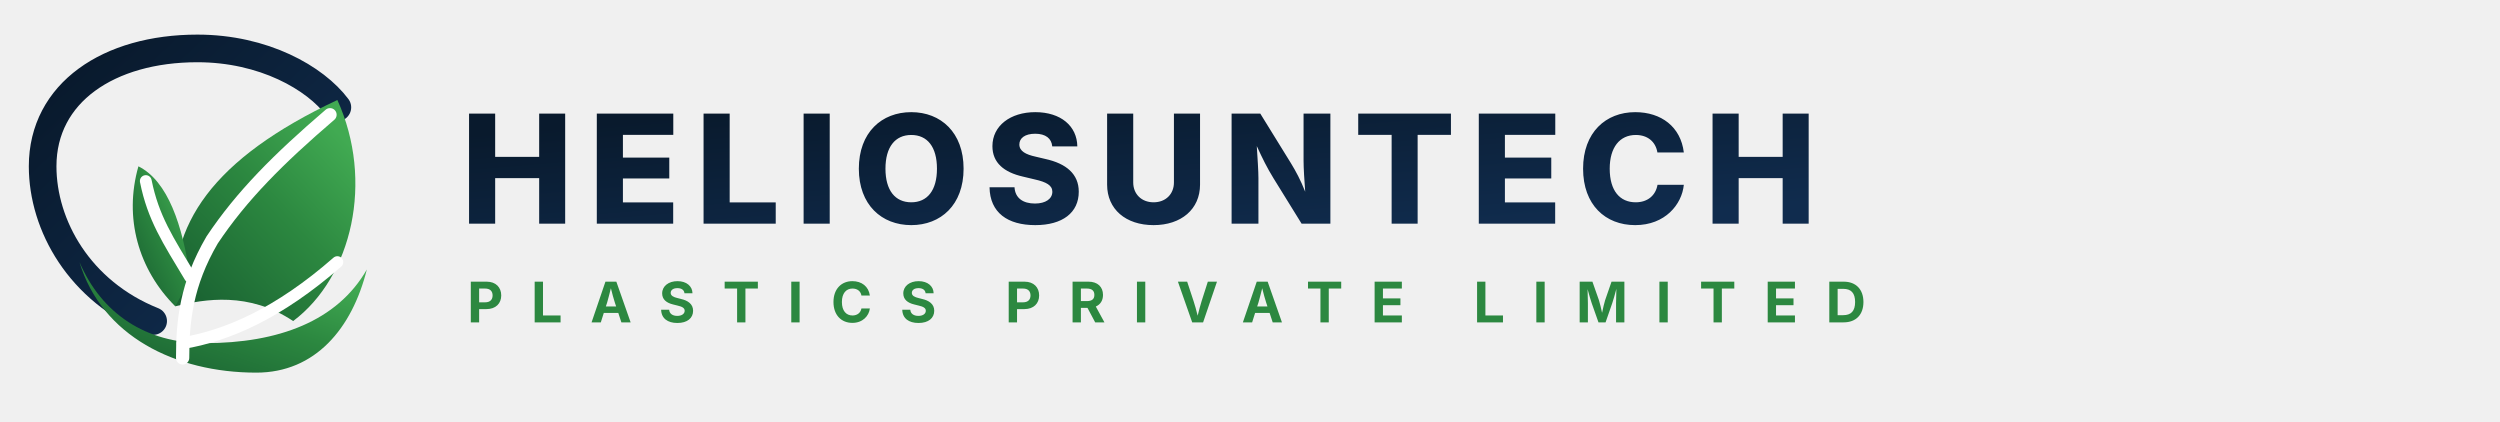
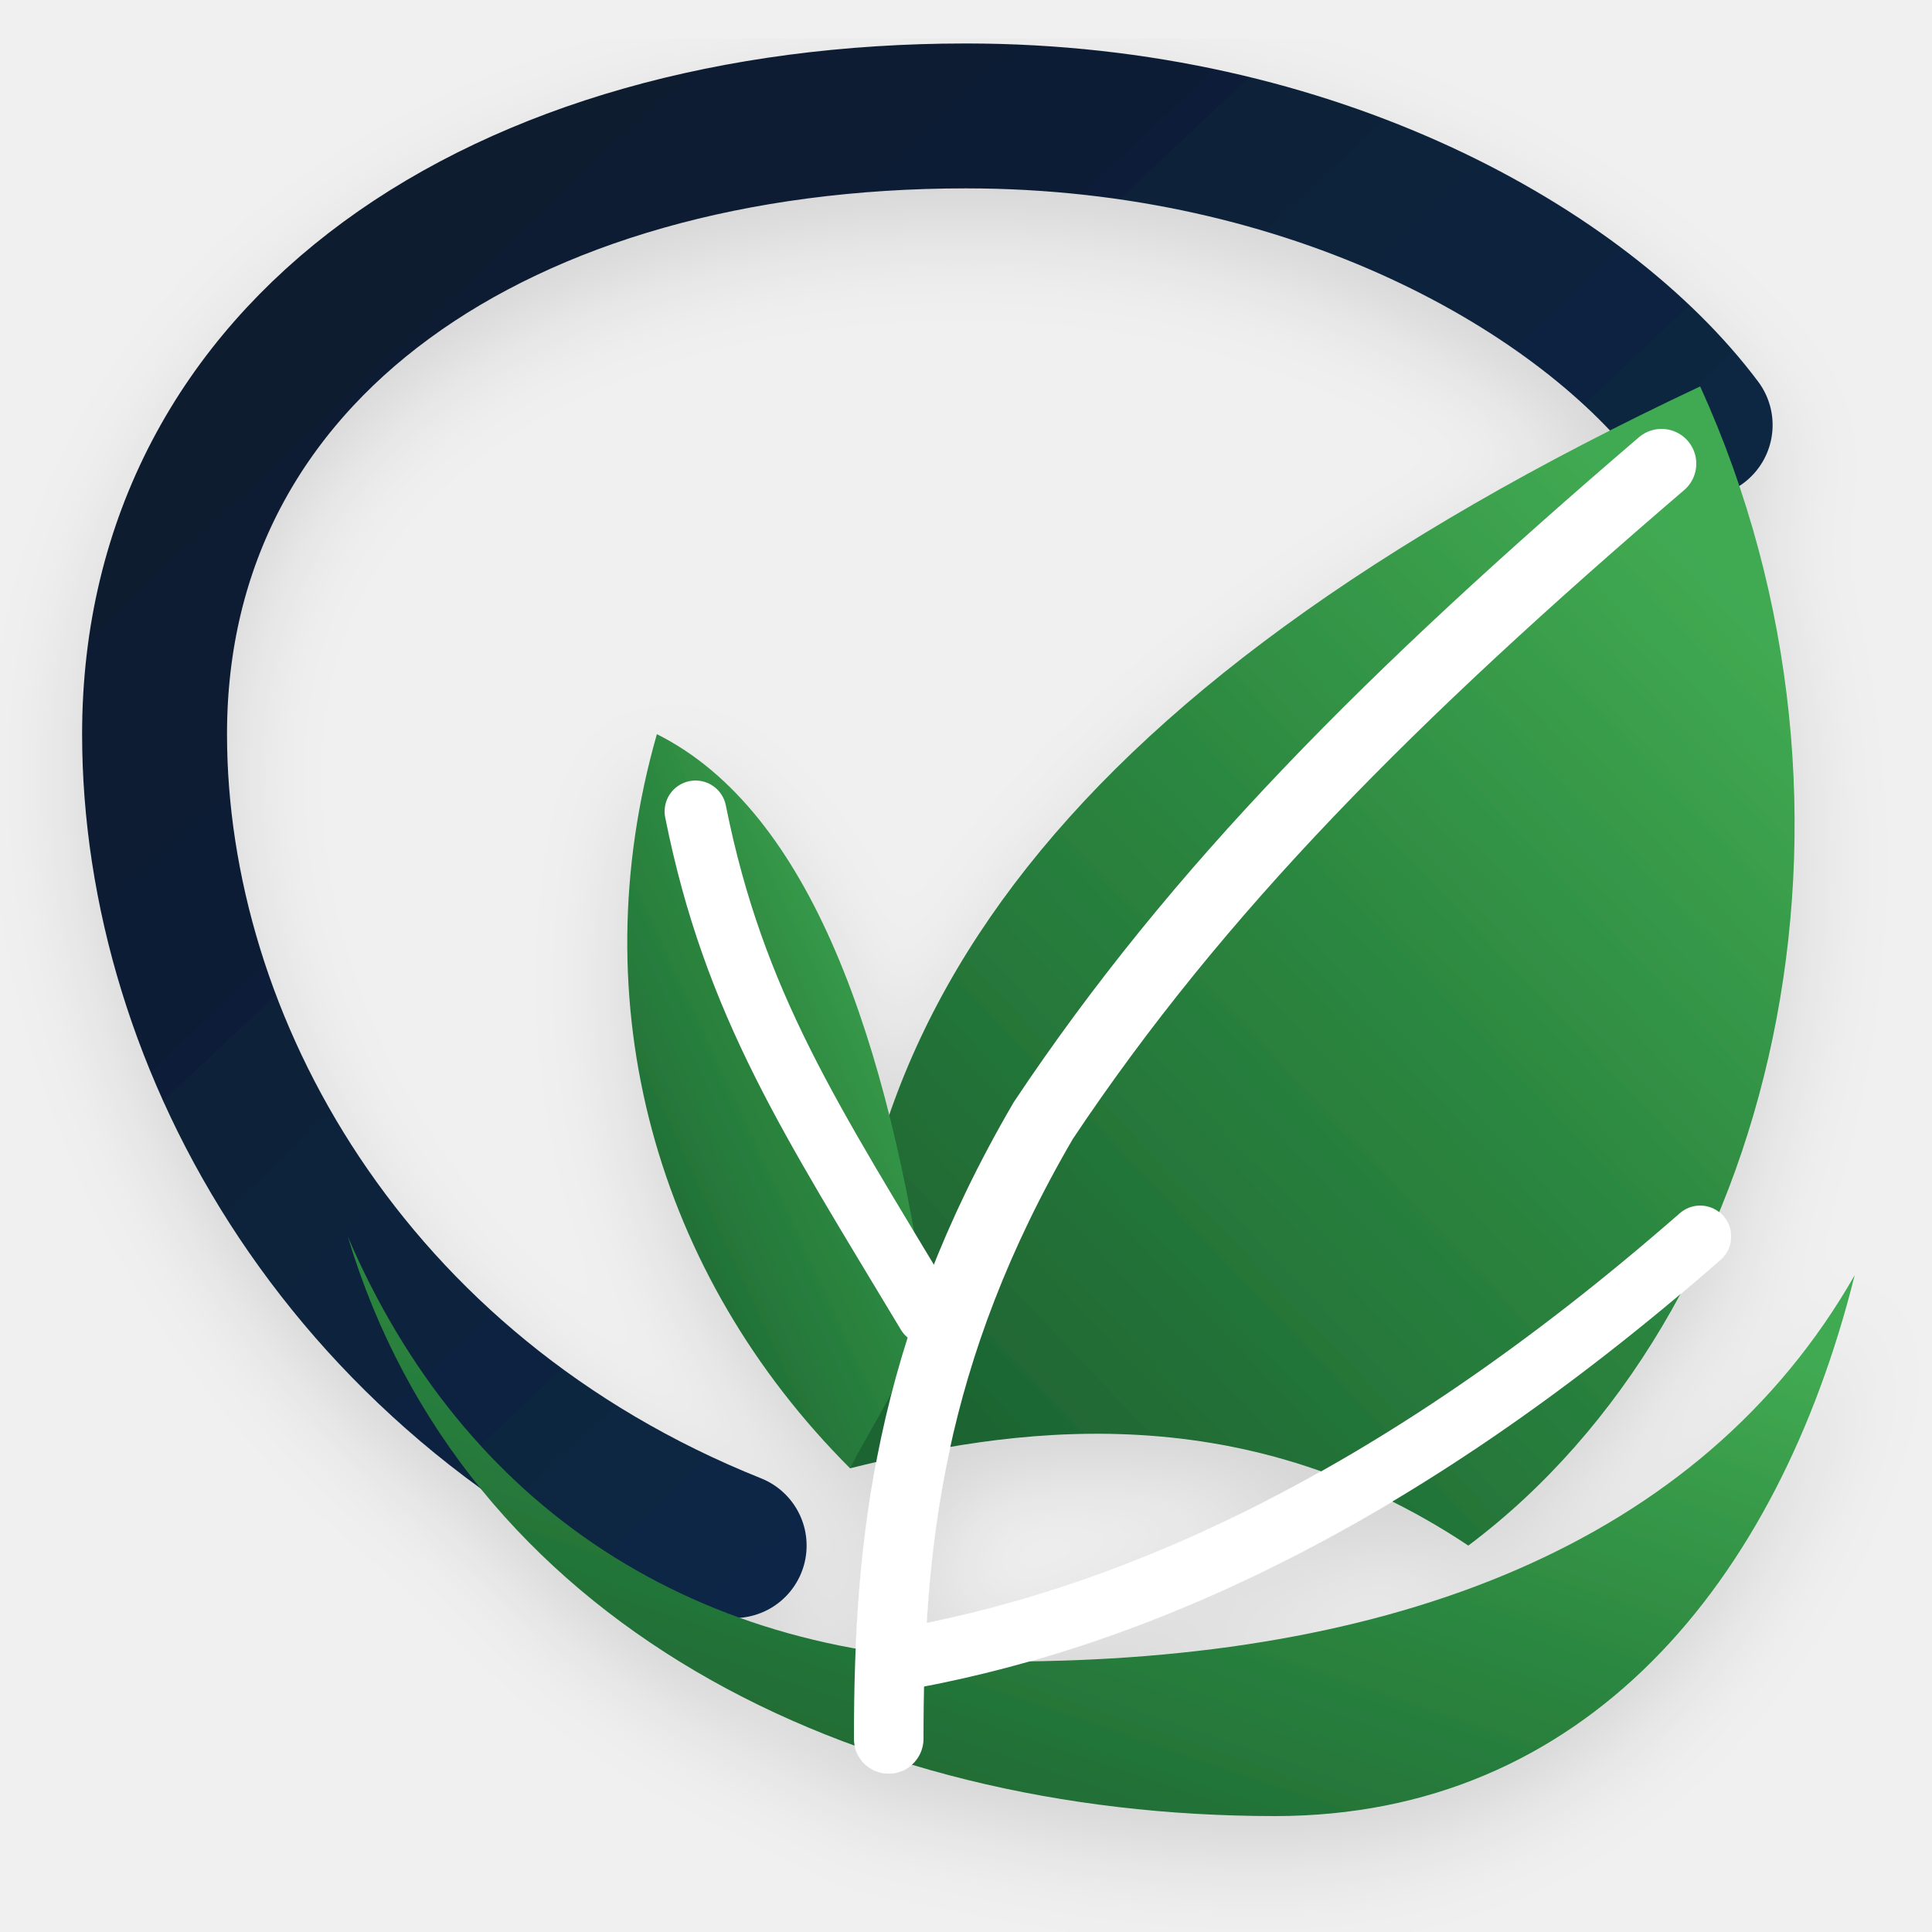
- <svg xmlns="http://www.w3.org/2000/svg" viewBox="0 0 380 64" fill="none">
+ <svg xmlns="http://www.w3.org/2000/svg" viewBox="0 0 100 100" fill="none">
  <defs>
-     <linearGradient id="logoLeafGrad" x1="15%" y1="90%" x2="85%" y2="10%">
-       <stop offset="0%" stop-color="#1B6533" />
+     <linearGradient id="leafGrad" x1="15%" y1="90%" x2="85%" y2="10%">
+       <stop offset="0%" stop-color="#1E6533" />
      <stop offset="55%" stop-color="#2C8840" />
      <stop offset="100%" stop-color="#41AA52" />
    </linearGradient>
-     <linearGradient id="logoNavyGrad" x1="10%" y1="10%" x2="90%" y2="90%">
+     <linearGradient id="navyGrad" x1="10%" y1="10%" x2="90%" y2="90%">
      <stop offset="0%" stop-color="#091A2D" />
      <stop offset="100%" stop-color="#102C4E" />
    </linearGradient>
+     <filter id="logoShadow" x="-10%" y="-10%" width="120%" height="120%">
+       <feDropShadow dx="0" dy="2" stdDeviation="2.5" flood-color="#0A221A" flood-opacity="0.12" />
+     </filter>
  </defs>
-   <g transform="translate(2, 4) scale(0.56)">
-     <path d="M 38 80 C 18 72 8 54 8 38 C 8 18 26 6 50 6 C 68 6 82 14 88 22" stroke="url(#logoNavyGrad)" stroke-width="7.5" stroke-linecap="round" stroke-linejoin="round" />
-     <path d="M 18 64 C 24 84 44 94 66 94 C 82 94 92 82 96 66 C 88 80 72 86 52 86 C 36 86 24 78 18 64 Z" fill="url(#logoLeafGrad)" />
-     <path d="M 44 76 C 42 54 54 36 88 20 C 98 42 92 68 76 80 C 64 72 52 74 44 76 Z" fill="url(#logoLeafGrad)" />
-     <path d="M 44 76 C 34 66 30 52 34 38 C 42 42 46 54 48 68 C 47 71 45 74 44 76 Z" fill="url(#logoLeafGrad)" />
+   <g filter="url(#logoShadow)">
+     <path d="M 38 80 C 18 72 8 54 8 38 C 8 18 26 6 50 6 C 68 6 82 14 88 22" stroke="url(#navyGrad)" stroke-width="7.5" stroke-linecap="round" stroke-linejoin="round" />
+     <path d="M 18 64 C 24 84 44 94 66 94 C 82 94 92 82 96 66 C 88 80 72 86 52 86 C 36 86 24 78 18 64 Z" fill="url(#leafGrad)" />
+     <path d="M 44 76 C 42 54 54 36 88 20 C 98 42 92 68 76 80 C 64 72 52 74 44 76 Z" fill="url(#leafGrad)" />
+     <path d="M 44 76 C 34 66 30 52 34 38 C 42 42 46 54 48 68 C 47 71 45 74 44 76 Z" fill="url(#leafGrad)" />
    <path d="M 46 90 C 46 80 47 70 54 58 C 62 46 72 36 86 24" stroke="#FFFFFF" stroke-width="3.6" stroke-linecap="round" stroke-linejoin="round" />
    <path d="M 48 68 C 42 58 38 52 36 42" stroke="#FFFFFF" stroke-width="3.2" stroke-linecap="round" />
    <path d="M 46 86 C 58 84 72 78 88 64" stroke="#FFFFFF" stroke-width="3.2" stroke-linecap="round" />
  </g>
-   <text x="70" y="34" font-family="'Space Grotesk', system-ui, -apple-system, sans-serif" font-weight="800" font-size="23" letter-spacing="2.2" fill="url(#logoNavyGrad)">
-     HELIOSUNTECH
-   </text>
-   <text x="71" y="49" font-family="'Plus Jakarta Sans', system-ui, -apple-system, sans-serif" font-weight="700" font-size="8.5" letter-spacing="4.2" fill="#2C8840">
-     PLASTICS PRIVATE LIMITED
-   </text>
</svg>
